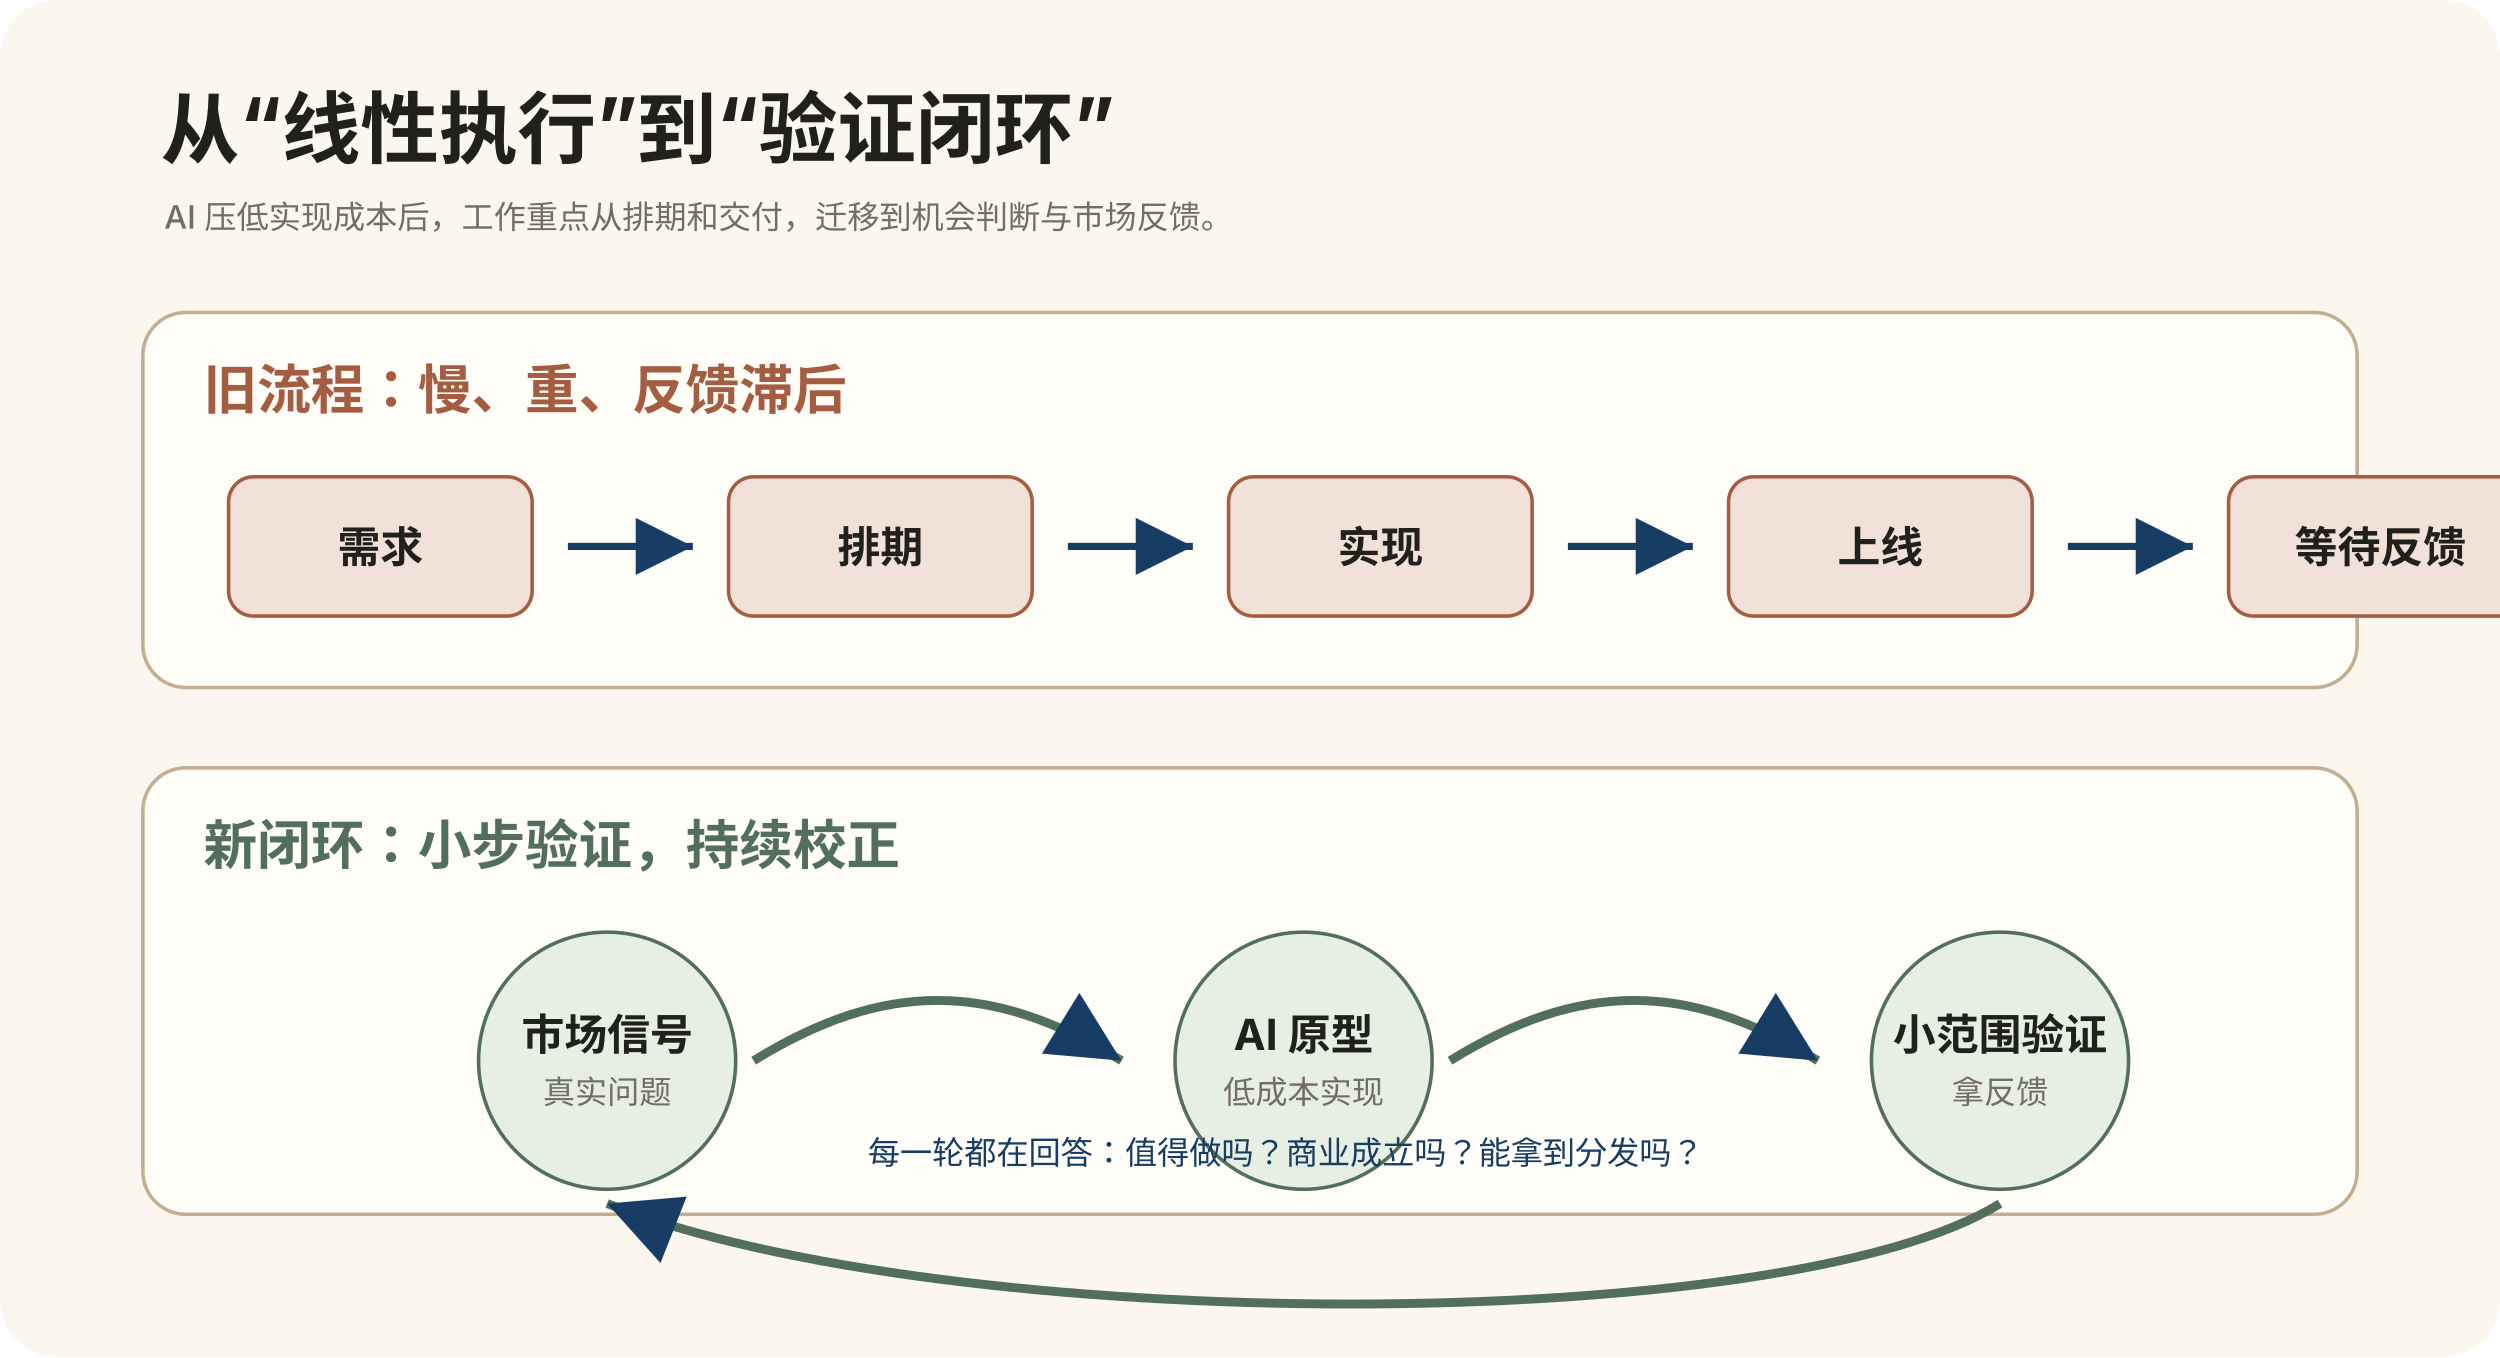
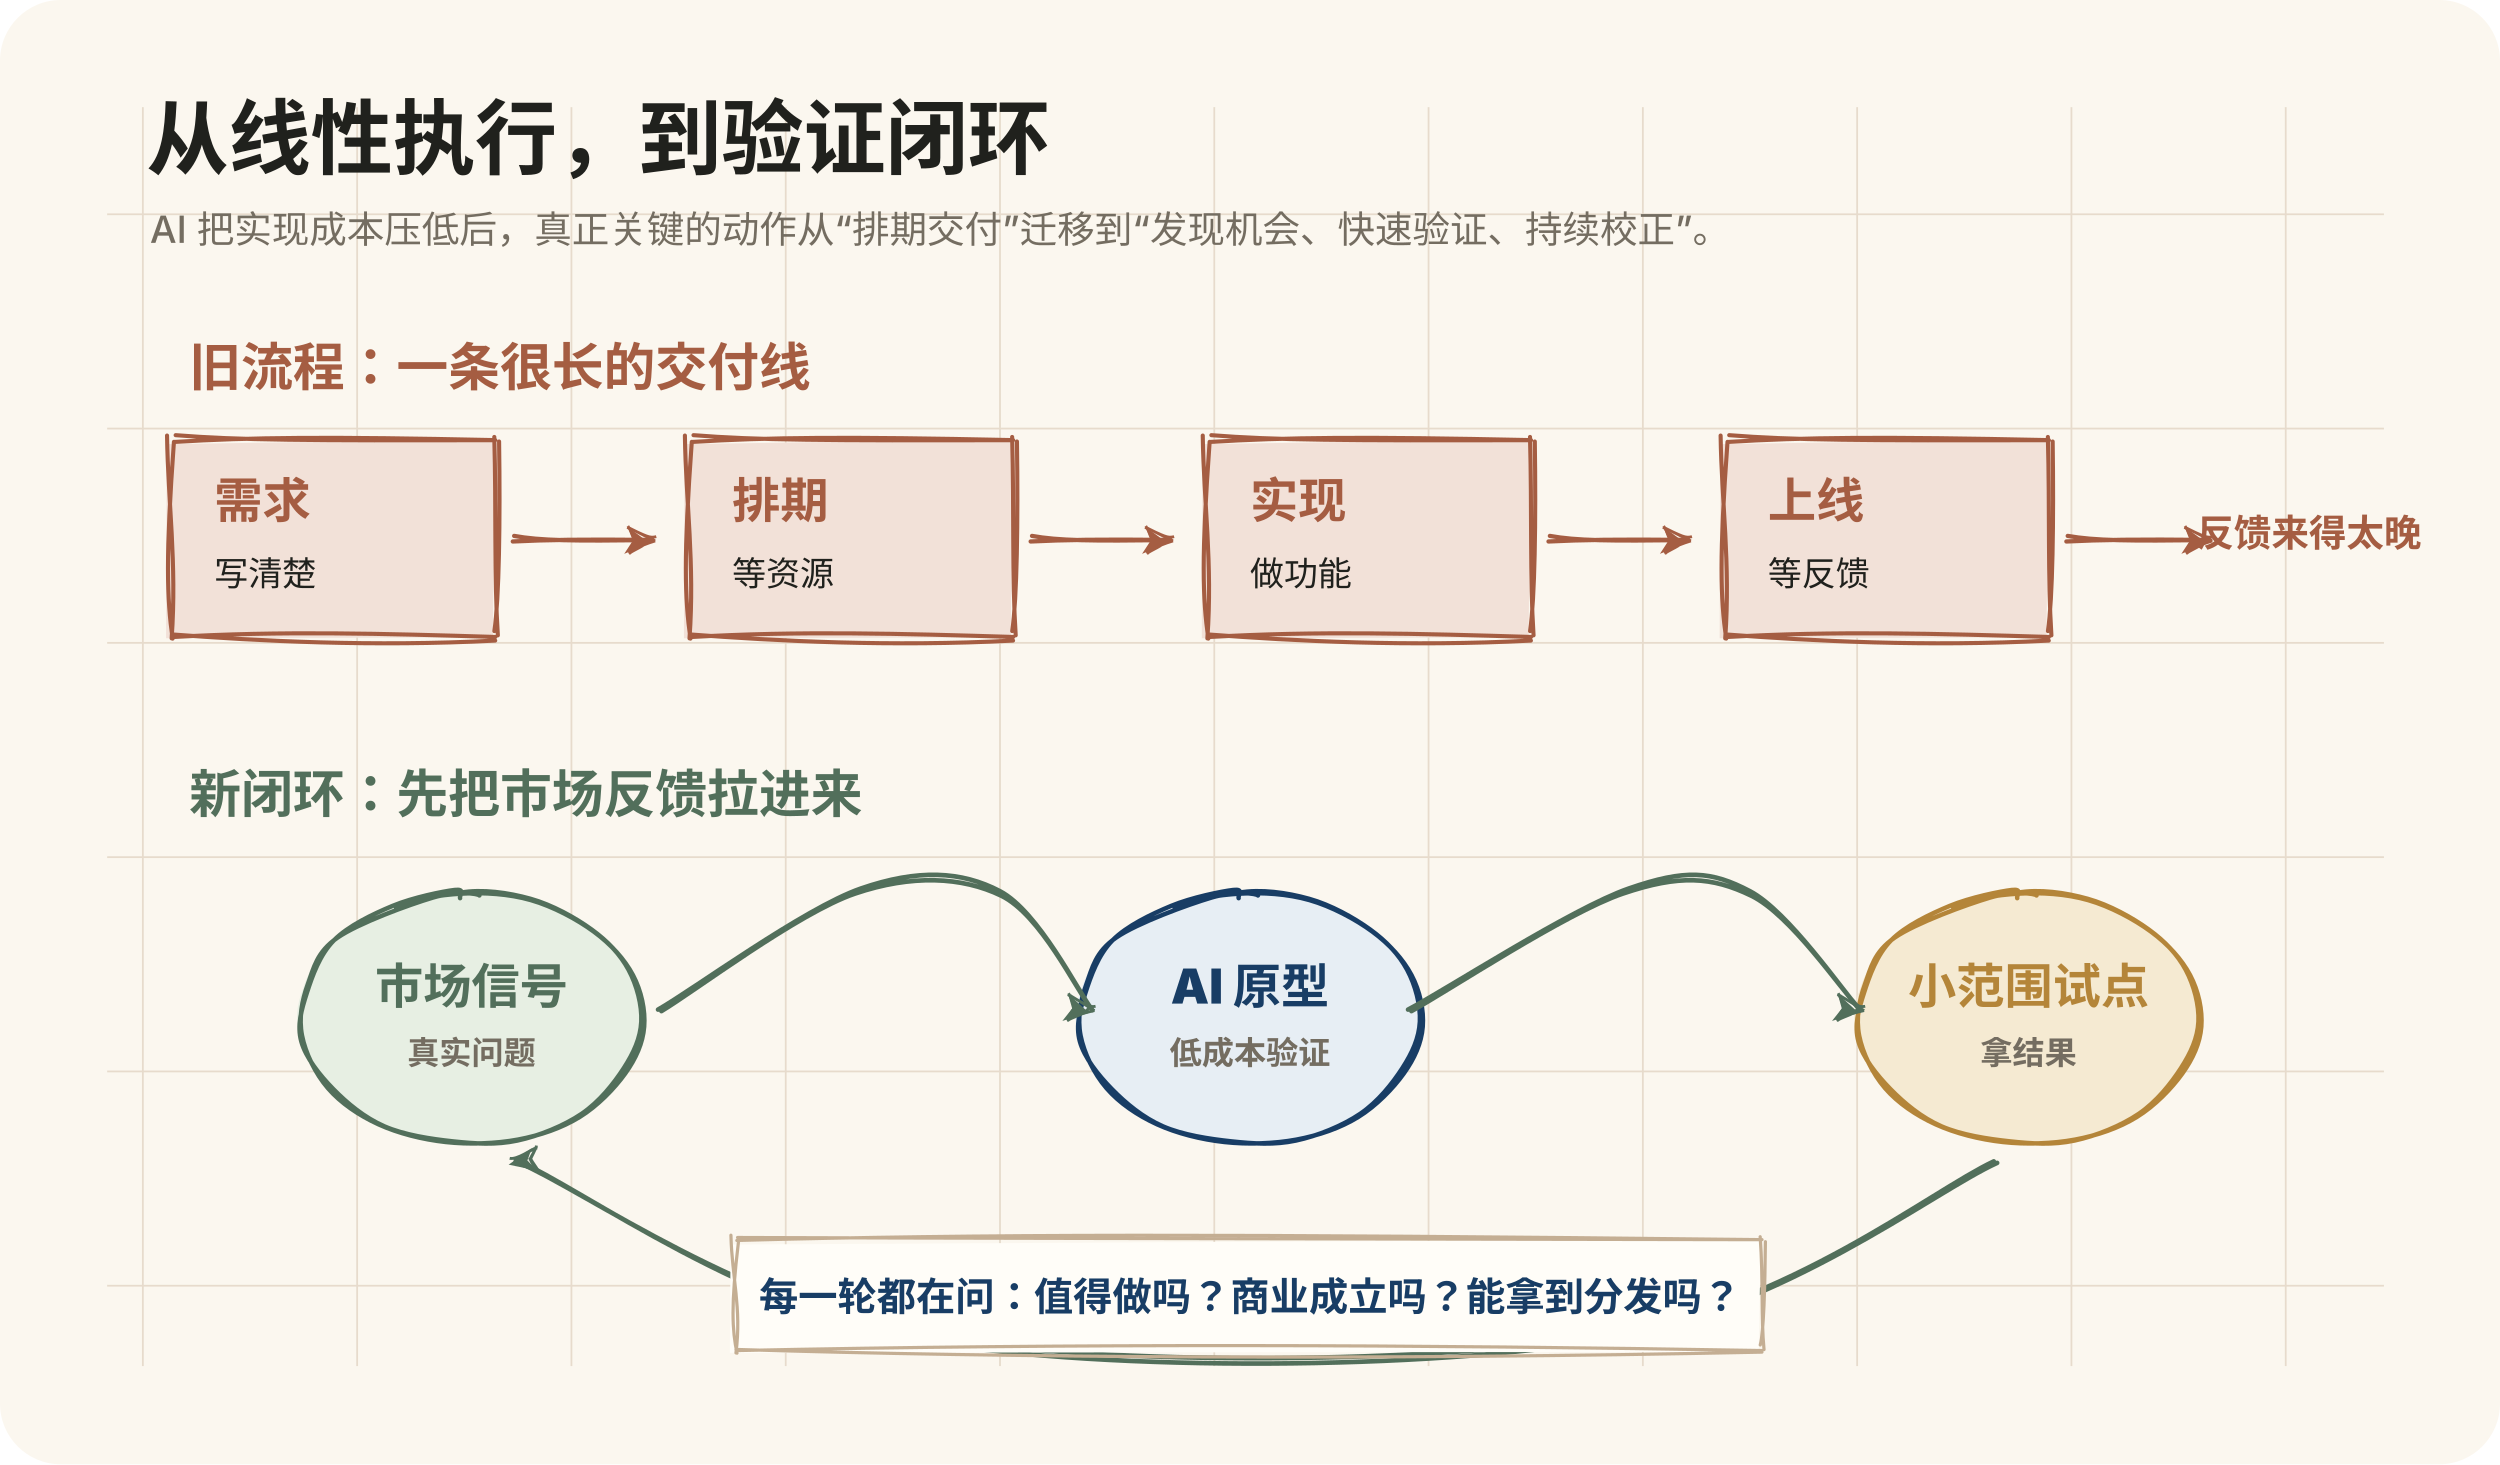
- <svg xmlns="http://www.w3.org/2000/svg" width="1400" height="760" viewBox="0 0 1400 760" role="img" aria-labelledby="title desc">
-   <defs>
-     <marker id="arrow" markerWidth="12" markerHeight="12" refX="10" refY="6" orient="auto">
-       <path d="M2 2l8 4-8 4z" fill="#183d65" />
-     </marker>
-     <style>
-       .bg { fill: #fbf7ef; }
-       .panel { fill: #fffdf8; stroke: #c4ae93; stroke-width: 2; }
-       .old { fill: #f2e1d8; stroke: #a55d42; stroke-width: 2; }
-       .new { fill: #e7efe3; stroke: #526f5b; stroke-width: 2; }
-       .blue { fill: #183d65; }
-       .ink { fill: #20211d; }
-       .muted { fill: #746d61; }
-       .clay { fill: #a55d42; }
-       .green { fill: #526f5b; }
-       .line { fill: none; stroke: #183d65; stroke-width: 4; marker-end: url(#arrow); }
-       .loop { fill: none; stroke: #526f5b; stroke-width: 5; marker-end: url(#arrow); }
-       .title { font: 700 44px -apple-system, BlinkMacSystemFont, "PingFang SC", "Microsoft YaHei", sans-serif; }
-       .h2 { font: 700 30px -apple-system, BlinkMacSystemFont, "PingFang SC", "Microsoft YaHei", sans-serif; }
-       .label { font: 700 24px -apple-system, BlinkMacSystemFont, "PingFang SC", "Microsoft YaHei", sans-serif; }
-       .small { font: 500 18px -apple-system, BlinkMacSystemFont, "PingFang SC", "Microsoft YaHei", sans-serif; }
-     </style>
-   </defs>
-   <rect class="bg" width="1400" height="760" rx="32" />
-   <text x="90" y="88" class="title ink">从“线性执行”到“验证闭环”</text>
-   <text x="92" y="128" class="small muted">AI 压低实现成本后，工作重点从排期和交付，迁移到机会判断与市场反馈。</text>
-   <g transform="translate(80 175)">
-     <rect width="1240" height="210" rx="24" class="panel" />
-     <text x="34" y="54" class="h2 clay">旧流程：慢、重、反馈滞后</text>
-     <g transform="translate(48 92)">
-       <rect width="170" height="78" rx="14" class="old" />
-       <text x="85" y="48" text-anchor="middle" class="label ink">需求</text>
-       <path class="line" d="M190 39h70" />
-       <rect x="280" width="170" height="78" rx="14" class="old" />
-       <text x="365" y="48" text-anchor="middle" class="label ink">排期</text>
-       <path class="line" d="M470 39h70" />
-       <rect x="560" width="170" height="78" rx="14" class="old" />
-       <text x="645" y="48" text-anchor="middle" class="label ink">实现</text>
-       <path class="line" d="M750 39h70" />
-       <rect x="840" width="170" height="78" rx="14" class="old" />
-       <text x="925" y="48" text-anchor="middle" class="label ink">上线</text>
-       <path class="line" d="M1030 39h70" />
-       <rect x="1120" width="170" height="78" rx="14" class="old" />
-       <text x="1205" y="48" text-anchor="middle" class="label ink">等待反馈</text>
-     </g>
+ <svg xmlns="http://www.w3.org/2000/svg" width="1400" height="820" viewBox="0 0 1400 820" role="img" aria-labelledby="title desc">
+   <rect width="1400" height="820" rx="34" fill="#fbf7ef" />
+   <g opacity="0.38">
+     <path d="M80 60V765" stroke="#c4ae93" stroke-width="1" />
+     <path d="M200 60V765" stroke="#c4ae93" stroke-width="1" />
+     <path d="M320 60V765" stroke="#c4ae93" stroke-width="1" />
+     <path d="M440 60V765" stroke="#c4ae93" stroke-width="1" />
+     <path d="M560 60V765" stroke="#c4ae93" stroke-width="1" />
+     <path d="M680 60V765" stroke="#c4ae93" stroke-width="1" />
+     <path d="M800 60V765" stroke="#c4ae93" stroke-width="1" />
+     <path d="M920 60V765" stroke="#c4ae93" stroke-width="1" />
+     <path d="M1040 60V765" stroke="#c4ae93" stroke-width="1" />
+     <path d="M1160 60V765" stroke="#c4ae93" stroke-width="1" />
+     <path d="M1280 60V765" stroke="#c4ae93" stroke-width="1" />
+     <path d="M60 120H1335" stroke="#c4ae93" stroke-width="1" />
+     <path d="M60 240H1335" stroke="#c4ae93" stroke-width="1" />
+     <path d="M60 360H1335" stroke="#c4ae93" stroke-width="1" />
+     <path d="M60 480H1335" stroke="#c4ae93" stroke-width="1" />
+     <path d="M60 600H1335" stroke="#c4ae93" stroke-width="1" />
+     <path d="M60 720H1335" stroke="#c4ae93" stroke-width="1" />
  </g>
-   <g transform="translate(80 430)">
-     <rect width="1240" height="250" rx="24" class="panel" />
-     <text x="34" y="54" class="h2 green">新闭环：小步验证，持续校正</text>
-     <g transform="translate(130 84)">
-       <circle cx="130" cy="80" r="72" class="new" />
-       <text x="130" y="74" text-anchor="middle" class="label ink">市场信号</text>
-       <text x="130" y="104" text-anchor="middle" class="small muted">真实问题</text>
-       <path class="loop" d="M212 80C285 35 345 35 418 80" />
-       <circle cx="520" cy="80" r="72" class="new" />
-       <text x="520" y="74" text-anchor="middle" class="label ink">AI 原型</text>
-       <text x="520" y="104" text-anchor="middle" class="small muted">低成本实现</text>
-       <path class="loop" d="M602 80C675 35 735 35 808 80" />
-       <circle cx="910" cy="80" r="72" class="new" />
-       <text x="910" y="74" text-anchor="middle" class="label ink">小范围验证</text>
-       <text x="910" y="104" text-anchor="middle" class="small muted">拿反馈</text>
-       <path class="loop" d="M910 160C790 235 320 235 130 160" />
-     </g>
-     <text x="640" y="222" text-anchor="middle" class="small blue">每一轮都在回答：值得做吗？商业成立吗？能拿到分发吗？</text>
+   <text x="82" y="94" fill="#20211d" text-anchor="start" font-size="46" font-weight="850" font-family="-apple-system, BlinkMacSystemFont, 'PingFang SC', 'Microsoft YaHei', sans-serif">从线性执行，到验证闭环</text>
+   <text x="84" y="136" fill="#746d61" text-anchor="start" font-size="21" font-weight="520" font-family="-apple-system, BlinkMacSystemFont, 'PingFang SC', 'Microsoft YaHei', sans-serif">AI 把实现成本压低后，真正关键的动作从“排期交付”迁移到“发现机会、快速验证、持续校正”。</text>
+   <text x="106" y="216" fill="#a55d42" text-anchor="start" font-size="29" font-weight="800" font-family="-apple-system, BlinkMacSystemFont, 'PingFang SC', 'Microsoft YaHei', sans-serif">旧流程：一条很长的交付线</text>
+   <g>
+     <path d="M93.354 248.702 L277.177 245.87 L276.005 356.948 L92.999 357.415" stroke="none" fill="#f2e1d8" stroke-linecap="round" stroke-linejoin="round" />
+     <path d="M98.359 243.695 C133.205 246.486, 171.852 246.771, 276.796 246.521 M97.427 247.502 C140.123 244.87, 183.061 244.43, 277.366 246.464 M279.491 247.248 C280.151 291.707, 279.503 335.575, 276.838 353.421 M276.803 244.693 C277.923 285.648, 276.7 324.013, 278.785 355.793 M277.308 358.726 C209.126 362.274, 144.89 359.009, 96.332 355.276 M277.377 356.691 C215.428 354.818, 157.292 353.191, 96.542 356.759 M96.121 357.491 C99.12 315.621, 94.076 281.188, 93.541 243.91 M96.656 357.618 C93.449 335.174, 92.733 311.842, 97.399 247.433" stroke="#a55d42" fill="none" stroke-width="2.3" stroke-linecap="round" stroke-linejoin="round" />
+     <text x="120" y="290" fill="#a55d42" text-anchor="start" font-size="27" font-weight="800" font-family="-apple-system, BlinkMacSystemFont, 'PingFang SC', 'Microsoft YaHei', sans-serif">需求</text>
+     <text x="120" y="328" fill="#20211d" text-anchor="start" font-size="19" font-weight="540" font-family="-apple-system, BlinkMacSystemFont, 'PingFang SC', 'Microsoft YaHei', sans-serif">写清楚</text>
  </g>
+   <path d="M287.93 300.114 C302.656 302.776, 320.49 303.01, 365.015 302.426 M287.167 303.229 C305.916 302.313, 324.862 301.953, 365.481 302.379" stroke="#a55d42" fill="none" stroke-width="2.4" stroke-linecap="round" />
+   <path d="M363.835 304.211 L351.326 294.894 L354.367 302.776 L349.545 310.157" stroke="none" fill="#a55d42" />
+   <path d="M367.511 300.524 C363.611 301.491, 362.242 300.274, 351.229 295.334 M366.914 302.962 C363.651 301.53, 360.486 299.605, 351.594 295.297 M352.492 295.412 C353.722 298.549, 355.079 301.524, 355.617 301.149 M351.605 294.569 C353.709 297.792, 354.715 300.129, 356.259 301.932 M355.772 302.899 C354.247 305.685, 353.925 307.215, 352.109 308.761 M355.794 302.228 C354.065 304.788, 353.662 306.597, 352.179 309.25 M352.078 309.955 C358.945 305.814, 360.684 306.279, 364.426 300.661 M352.42 310.036 C354.169 308.306, 356.532 306.143, 366.896 302.917" stroke="#a55d42" fill="none" stroke-width="1.6" />
+   <g>
+     <path d="M383.354 248.702 L567.177 245.87 L566.005 356.948 L382.999 357.415" stroke="none" fill="#f2e1d8" stroke-linecap="round" stroke-linejoin="round" />
+     <path d="M388.359 243.695 C423.205 246.486, 461.852 246.771, 566.796 246.521 M387.427 247.502 C430.123 244.87, 473.061 244.43, 567.366 246.464 M569.491 247.248 C570.151 291.707, 569.503 335.575, 566.838 353.421 M566.803 244.693 C567.923 285.648, 566.7 324.013, 568.785 355.793 M567.308 358.726 C499.126 362.274, 434.89 359.009, 386.332 355.276 M567.377 356.691 C505.428 354.818, 447.292 353.191, 386.542 356.759 M386.121 357.491 C389.12 315.621, 384.076 281.188, 383.541 243.91 M386.656 357.618 C383.449 335.174, 382.733 311.842, 387.399 247.433" stroke="#a55d42" fill="none" stroke-width="2.3" stroke-linecap="round" stroke-linejoin="round" />
+     <text x="410" y="290" fill="#a55d42" text-anchor="start" font-size="27" font-weight="800" font-family="-apple-system, BlinkMacSystemFont, 'PingFang SC', 'Microsoft YaHei', sans-serif">排期</text>
+     <text x="410" y="328" fill="#20211d" text-anchor="start" font-size="19" font-weight="540" font-family="-apple-system, BlinkMacSystemFont, 'PingFang SC', 'Microsoft YaHei', sans-serif">等资源</text>
+   </g>
+   <path d="M577.93 300.114 C592.656 302.776, 610.49 303.01, 655.015 302.426 M577.167 303.229 C595.916 302.313, 614.862 301.953, 655.481 302.379" stroke="#a55d42" fill="none" stroke-width="2.4" stroke-linecap="round" />
+   <path d="M653.835 304.211 L641.326 294.894 L644.367 302.776 L639.545 310.157" stroke="none" fill="#a55d42" />
+   <path d="M657.511 300.524 C653.611 301.491, 652.242 300.274, 641.229 295.334 M656.914 302.962 C653.651 301.53, 650.486 299.605, 641.594 295.297 M642.492 295.412 C643.722 298.549, 645.079 301.524, 645.617 301.149 M641.605 294.569 C643.709 297.792, 644.715 300.129, 646.259 301.932 M645.772 302.899 C644.247 305.685, 643.925 307.215, 642.109 308.761 M645.794 302.228 C644.065 304.788, 643.662 306.597, 642.179 309.25 M642.078 309.955 C648.945 305.814, 650.684 306.279, 654.426 300.661 M642.42 310.036 C644.169 308.306, 646.532 306.143, 656.896 302.917" stroke="#a55d42" fill="none" stroke-width="1.6" />
+   <g>
+     <path d="M673.354 248.702 L857.177 245.87 L856.005 356.948 L672.999 357.415" stroke="none" fill="#f2e1d8" stroke-linecap="round" stroke-linejoin="round" />
+     <path d="M678.359 243.695 C713.205 246.486, 751.852 246.771, 856.796 246.521 M677.427 247.502 C720.123 244.87, 763.061 244.43, 857.366 246.464 M859.491 247.248 C860.151 291.707, 859.503 335.575, 856.838 353.421 M856.803 244.693 C857.923 285.648, 856.7 324.013, 858.785 355.793 M857.308 358.726 C789.126 362.274, 724.89 359.009, 676.332 355.276 M857.377 356.691 C795.428 354.818, 737.292 353.191, 676.542 356.759 M676.121 357.491 C679.12 315.621, 674.076 281.188, 673.541 243.91 M676.656 357.618 C673.449 335.174, 672.733 311.842, 677.399 247.433" stroke="#a55d42" fill="none" stroke-width="2.3" stroke-linecap="round" stroke-linejoin="round" />
+     <text x="700" y="290" fill="#a55d42" text-anchor="start" font-size="27" font-weight="800" font-family="-apple-system, BlinkMacSystemFont, 'PingFang SC', 'Microsoft YaHei', sans-serif">实现</text>
+     <text x="700" y="328" fill="#20211d" text-anchor="start" font-size="19" font-weight="540" font-family="-apple-system, BlinkMacSystemFont, 'PingFang SC', 'Microsoft YaHei', sans-serif">做功能</text>
+   </g>
+   <path d="M867.93 300.114 C882.656 302.776, 900.49 303.01, 945.015 302.426 M867.167 303.229 C885.916 302.313, 904.862 301.953, 945.481 302.379" stroke="#a55d42" fill="none" stroke-width="2.4" stroke-linecap="round" />
+   <path d="M943.835 304.211 L931.326 294.894 L934.367 302.776 L929.545 310.157" stroke="none" fill="#a55d42" />
+   <path d="M947.511 300.524 C943.611 301.491, 942.242 300.274, 931.229 295.334 M946.914 302.962 C943.651 301.53, 940.486 299.605, 931.594 295.297 M932.492 295.412 C933.722 298.549, 935.079 301.524, 935.617 301.149 M931.605 294.569 C933.709 297.792, 934.715 300.129, 936.259 301.932 M935.772 302.899 C934.247 305.685, 933.925 307.215, 932.109 308.761 M935.794 302.228 C934.065 304.788, 933.662 306.597, 932.179 309.25 M932.078 309.955 C938.945 305.814, 940.684 306.279, 944.426 300.661 M932.42 310.036 C934.169 308.306, 936.532 306.143, 946.896 302.917" stroke="#a55d42" fill="none" stroke-width="1.6" />
+   <g>
+     <path d="M963.354 248.702 L1147.177 245.87 L1146.005 356.948 L962.999 357.415" stroke="none" fill="#f2e1d8" stroke-linecap="round" stroke-linejoin="round" />
+     <path d="M968.359 243.695 C1003.205 246.486, 1041.852 246.771, 1146.796 246.521 M967.427 247.502 C1010.123 244.87, 1053.061 244.43, 1147.366 246.464 M1149.491 247.248 C1150.151 291.707, 1149.503 335.575, 1146.838 353.421 M1146.803 244.693 C1147.923 285.648, 1146.7 324.013, 1148.785 355.793 M1147.308 358.726 C1079.126 362.274, 1014.89 359.009, 966.332 355.276 M1147.377 356.691 C1085.428 354.818, 1027.292 353.191, 966.542 356.759 M966.121 357.491 C969.12 315.621, 964.076 281.188, 963.541 243.91 M966.656 357.618 C963.449 335.174, 962.733 311.842, 967.399 247.433" stroke="#a55d42" fill="none" stroke-width="2.3" stroke-linecap="round" stroke-linejoin="round" />
+     <text x="990" y="290" fill="#a55d42" text-anchor="start" font-size="27" font-weight="800" font-family="-apple-system, BlinkMacSystemFont, 'PingFang SC', 'Microsoft YaHei', sans-serif">上线</text>
+     <text x="990" y="328" fill="#20211d" text-anchor="start" font-size="19" font-weight="540" font-family="-apple-system, BlinkMacSystemFont, 'PingFang SC', 'Microsoft YaHei', sans-serif">等反馈</text>
+   </g>
+   <path d="M1157.93 300.114 C1173.056 302.769, 1191.29 303.003, 1237.015 302.426 M1157.167 303.229 C1176.385 302.289, 1195.802 301.929, 1237.481 302.379" stroke="#a55d42" fill="none" stroke-width="2.4" stroke-linecap="round" />
+   <path d="M1235.835 304.211 L1223.326 294.894 L1226.367 302.776 L1221.545 310.157" stroke="none" fill="#a55d42" />
+   <path d="M1239.511 300.524 C1235.611 301.491, 1234.242 300.274, 1223.229 295.334 M1238.914 302.962 C1235.651 301.53, 1232.486 299.605, 1223.594 295.297 M1224.492 295.412 C1225.722 298.549, 1227.079 301.524, 1227.617 301.149 M1223.605 294.569 C1225.709 297.792, 1226.715 300.129, 1228.259 301.932 M1227.772 302.899 C1226.247 305.685, 1225.925 307.215, 1224.109 308.761 M1227.794 302.228 C1226.065 304.788, 1225.662 306.597, 1224.179 309.25 M1224.078 309.955 C1230.945 305.814, 1232.684 306.279, 1236.426 300.661 M1224.42 310.036 C1226.169 308.306, 1228.532 306.143, 1238.896 302.917" stroke="#a55d42" fill="none" stroke-width="1.6" />
+   <text x="1230" y="306" fill="#a55d42" text-anchor="start" font-size="21" font-weight="750" font-family="-apple-system, BlinkMacSystemFont, 'PingFang SC', 'Microsoft YaHei', sans-serif">反馈来得太晚</text>
+   <text x="106" y="455" fill="#526f5b" text-anchor="start" font-size="29" font-weight="800" font-family="-apple-system, BlinkMacSystemFont, 'PingFang SC', 'Microsoft YaHei', sans-serif">新闭环：先把市场反馈拉进来</text>
+   <path d="M207.131 513.396 C216.192 506.839, 230.57 503.833, 242.972 501.683 C255.375 499.534, 268.93 498.904, 281.548 500.5 C294.166 502.096, 307.91 505.809, 318.681 511.26 C329.452 516.711, 339.646 524.72, 346.175 533.206 C352.704 541.693, 356.106 552.54, 357.854 562.179 C359.602 571.818, 360.355 582.348, 356.661 591.039 C352.967 599.73, 344.137 607.114, 335.688 614.327 C327.24 621.539, 317.626 630.267, 305.969 634.314 C294.312 638.362, 278.839 638.401, 265.745 638.611 C252.65 638.821, 239.317 639.034, 227.404 635.576 C215.491 632.118, 203.201 624.718, 194.267 617.863 C185.333 611.008, 178.165 603.378, 173.799 594.445 C169.432 585.511, 167.132 573.857, 168.07 564.261 C169.008 554.664, 170.36 546.439, 179.424 536.866 C188.488 527.294, 212.796 512.447, 222.454 506.826 C232.113 501.206, 236.918 501.96, 237.375 503.145 M218.859 507.522 C229.637 502.13, 246.884 499.898, 259.965 499.6 C273.046 499.302, 285.776 502.352, 297.343 505.732 C308.909 509.113, 320.043 513.218, 329.364 519.886 C338.685 526.553, 348.538 537.027, 353.269 545.738 C358 554.45, 358.359 563.188, 357.749 572.153 C357.14 581.119, 355.02 590.928, 349.611 599.532 C344.203 608.136, 335.483 617.29, 325.298 623.778 C315.113 630.267, 301.2 635.95, 288.499 638.464 C275.798 640.978, 261.902 640.653, 249.092 638.864 C236.282 637.075, 222.147 633.117, 211.639 627.732 C201.131 622.347, 193.335 614.406, 186.044 606.555 C178.752 598.703, 170.616 589.436, 167.889 580.624 C165.162 571.811, 166.042 563.052, 169.681 553.677 C173.321 544.302, 181.345 531.816, 189.726 524.373 C198.107 516.929, 214.435 511.324, 219.967 509.019 C225.5 506.713, 221.901 509.616, 222.92 510.54" stroke="none" fill="#e7efe3" stroke-linecap="round" stroke-linejoin="round" />
+   <path d="M221.818 508.402 C231.988 503.311, 245.885 501.154, 258.473 500.431 C271.061 499.708, 284.994 500.513, 297.345 504.064 C309.696 507.615, 323.059 514.739, 332.577 521.739 C342.095 528.738, 349.76 537.198, 354.454 546.061 C359.147 554.924, 361.464 565.729, 360.739 574.916 C360.014 584.104, 356.135 592.747, 350.105 601.185 C344.075 609.622, 334.573 619.375, 324.558 625.54 C314.543 631.706, 302.492 635.847, 290.014 638.179 C277.536 640.511, 262.687 640.954, 249.689 639.533 C236.692 638.112, 223.034 634.676, 212.027 629.653 C201.02 624.63, 190.799 617.688, 183.648 609.396 C176.497 601.104, 171.002 589.597, 169.122 579.9 C167.243 570.203, 169.054 560.351, 172.371 551.212 C175.687 542.072, 177.341 533.158, 189.021 525.063 C200.701 516.967, 229.214 506.571, 242.451 502.638 C255.689 498.705, 267.86 500.371, 268.447 501.466 M257.71 499.946 C269.889 497.719, 284.773 499.887, 297.034 503.316 C309.295 506.745, 322.117 513.894, 331.276 520.52 C340.434 527.146, 347.342 534.473, 351.982 543.072 C356.623 551.671, 359.57 562.928, 359.121 572.116 C358.672 581.304, 354.852 589.602, 349.29 598.201 C343.728 606.8, 335.675 616.958, 325.751 623.709 C315.827 630.46, 301.765 636.131, 289.744 638.707 C277.723 641.283, 266.048 640.494, 253.626 639.165 C241.205 637.836, 226.376 635.612, 215.216 630.734 C204.056 625.855, 194.415 617.812, 186.667 609.893 C178.919 601.975, 171.2 592.208, 168.728 583.224 C166.257 574.24, 168.794 565.429, 171.838 555.99 C174.883 546.552, 178.986 534.711, 186.995 526.593 C195.003 518.476, 208.614 511.986, 219.888 507.283 C231.163 502.58, 248.349 499.091, 254.641 498.375 C260.933 497.658, 257.157 501.16, 257.64 502.984" stroke="#526f5b" fill="none" stroke-width="2.5" stroke-linecap="round" stroke-linejoin="round" />
+   <text x="264" y="562" fill="#526f5b" text-anchor="middle" font-size="27" font-weight="850" font-family="-apple-system, BlinkMacSystemFont, 'PingFang SC', 'Microsoft YaHei', sans-serif">市场信号</text>
+   <text x="264" y="596" fill="#746d61" text-anchor="middle" font-size="18" font-weight="560" font-family="-apple-system, BlinkMacSystemFont, 'PingFang SC', 'Microsoft YaHei', sans-serif">真实问题</text>
+   <path d="M643.131 513.396 C652.192 506.839, 666.57 503.833, 678.972 501.683 C691.375 499.534, 704.93 498.904, 717.548 500.5 C730.166 502.096, 743.91 505.809, 754.681 511.26 C765.452 516.711, 775.646 524.72, 782.175 533.206 C788.704 541.693, 792.106 552.54, 793.854 562.179 C795.602 571.818, 796.355 582.348, 792.661 591.039 C788.967 599.73, 780.137 607.114, 771.688 614.327 C763.24 621.539, 753.626 630.267, 741.969 634.314 C730.312 638.362, 714.839 638.401, 701.745 638.611 C688.65 638.821, 675.317 639.034, 663.404 635.576 C651.491 632.118, 639.201 624.718, 630.267 617.863 C621.333 611.008, 614.165 603.378, 609.799 594.445 C605.432 585.511, 603.132 573.857, 604.07 564.261 C605.008 554.664, 606.36 546.439, 615.424 536.866 C624.488 527.294, 648.796 512.447, 658.454 506.826 C668.113 501.206, 672.918 501.96, 673.375 503.145 M654.859 507.522 C665.637 502.13, 682.884 499.898, 695.965 499.6 C709.046 499.302, 721.776 502.352, 733.343 505.732 C744.909 509.113, 756.043 513.218, 765.364 519.886 C774.685 526.553, 784.538 537.027, 789.269 545.738 C794 554.45, 794.359 563.188, 793.749 572.153 C793.14 581.119, 791.02 590.928, 785.611 599.532 C780.203 608.136, 771.483 617.29, 761.298 623.778 C751.113 630.267, 737.2 635.95, 724.499 638.464 C711.798 640.978, 697.902 640.653, 685.092 638.864 C672.282 637.075, 658.147 633.117, 647.639 627.732 C637.131 622.347, 629.335 614.406, 622.044 606.555 C614.752 598.703, 606.616 589.436, 603.889 580.624 C601.162 571.811, 602.042 563.052, 605.681 553.677 C609.321 544.302, 617.345 531.816, 625.726 524.373 C634.107 516.929, 650.435 511.324, 655.967 509.019 C661.5 506.713, 657.901 509.616, 658.92 510.54" stroke="none" fill="#e7eef4" stroke-linecap="round" stroke-linejoin="round" />
+   <path d="M657.818 508.402 C667.988 503.311, 681.885 501.154, 694.473 500.431 C707.061 499.708, 720.994 500.513, 733.345 504.064 C745.696 507.615, 759.059 514.739, 768.577 521.739 C778.095 528.738, 785.76 537.198, 790.454 546.061 C795.147 554.924, 797.464 565.729, 796.739 574.916 C796.014 584.104, 792.135 592.747, 786.105 601.185 C780.075 609.622, 770.573 619.375, 760.558 625.54 C750.543 631.706, 738.492 635.847, 726.014 638.179 C713.536 640.511, 698.687 640.954, 685.689 639.533 C672.692 638.112, 659.034 634.676, 648.027 629.653 C637.02 624.63, 626.799 617.688, 619.648 609.396 C612.497 601.104, 607.002 589.597, 605.122 579.9 C603.243 570.203, 605.054 560.351, 608.371 551.212 C611.687 542.072, 613.341 533.158, 625.021 525.063 C636.701 516.967, 665.214 506.571, 678.451 502.638 C691.689 498.705, 703.86 500.371, 704.447 501.466 M693.71 499.946 C705.889 497.719, 720.773 499.887, 733.034 503.316 C745.295 506.745, 758.117 513.894, 767.276 520.52 C776.434 527.146, 783.342 534.473, 787.982 543.072 C792.623 551.671, 795.57 562.928, 795.121 572.116 C794.672 581.304, 790.852 589.602, 785.29 598.201 C779.728 606.8, 771.675 616.958, 761.751 623.709 C751.827 630.46, 737.765 636.131, 725.744 638.707 C713.723 641.283, 702.048 640.494, 689.626 639.165 C677.205 637.836, 662.376 635.612, 651.216 630.734 C640.056 625.855, 630.415 617.812, 622.667 609.893 C614.919 601.975, 607.2 592.208, 604.728 583.224 C602.257 574.24, 604.794 565.429, 607.838 555.99 C610.883 546.552, 614.986 534.711, 622.995 526.593 C631.003 518.476, 644.614 511.986, 655.888 507.283 C667.163 502.58, 684.349 499.091, 690.641 498.375 C696.933 497.658, 693.157 501.16, 693.64 502.984" stroke="#183d65" fill="none" stroke-width="2.5" stroke-linecap="round" stroke-linejoin="round" />
+   <text x="700" y="562" fill="#183d65" text-anchor="middle" font-size="27" font-weight="850" font-family="-apple-system, BlinkMacSystemFont, 'PingFang SC', 'Microsoft YaHei', sans-serif">AI 原型</text>
+   <text x="700" y="596" fill="#746d61" text-anchor="middle" font-size="18" font-weight="560" font-family="-apple-system, BlinkMacSystemFont, 'PingFang SC', 'Microsoft YaHei', sans-serif">低成本验证</text>
+   <path d="M1079.131 513.396 C1088.192 506.839, 1102.57 503.833, 1114.972 501.683 C1127.375 499.534, 1140.93 498.904, 1153.548 500.5 C1166.166 502.096, 1179.91 505.809, 1190.681 511.26 C1201.452 516.711, 1211.646 524.72, 1218.175 533.206 C1224.704 541.693, 1228.106 552.54, 1229.854 562.179 C1231.602 571.818, 1232.355 582.348, 1228.661 591.039 C1224.967 599.73, 1216.137 607.114, 1207.688 614.327 C1199.24 621.539, 1189.626 630.267, 1177.969 634.314 C1166.312 638.362, 1150.839 638.401, 1137.745 638.611 C1124.65 638.821, 1111.317 639.034, 1099.404 635.576 C1087.491 632.118, 1075.201 624.718, 1066.267 617.863 C1057.333 611.008, 1050.165 603.378, 1045.799 594.445 C1041.432 585.511, 1039.132 573.857, 1040.07 564.261 C1041.008 554.664, 1042.36 546.439, 1051.424 536.866 C1060.488 527.294, 1084.796 512.447, 1094.454 506.826 C1104.113 501.206, 1108.918 501.96, 1109.375 503.145 M1090.859 507.522 C1101.637 502.13, 1118.884 499.898, 1131.965 499.6 C1145.046 499.302, 1157.776 502.352, 1169.343 505.732 C1180.909 509.113, 1192.043 513.218, 1201.364 519.886 C1210.685 526.553, 1220.538 537.027, 1225.269 545.738 C1230 554.45, 1230.359 563.188, 1229.749 572.153 C1229.14 581.119, 1227.02 590.928, 1221.611 599.532 C1216.203 608.136, 1207.483 617.29, 1197.298 623.778 C1187.113 630.267, 1173.2 635.95, 1160.499 638.464 C1147.798 640.978, 1133.902 640.653, 1121.092 638.864 C1108.282 637.075, 1094.147 633.117, 1083.639 627.732 C1073.131 622.347, 1065.335 614.406, 1058.044 606.555 C1050.752 598.703, 1042.616 589.436, 1039.889 580.624 C1037.162 571.811, 1038.042 563.052, 1041.681 553.677 C1045.321 544.302, 1053.345 531.816, 1061.726 524.373 C1070.107 516.929, 1086.435 511.324, 1091.967 509.019 C1097.5 506.713, 1093.901 509.616, 1094.92 510.54" stroke="none" fill="#f5ead2" stroke-linecap="round" stroke-linejoin="round" />
+   <path d="M1093.818 508.402 C1103.988 503.311, 1117.885 501.154, 1130.473 500.431 C1143.061 499.708, 1156.994 500.513, 1169.345 504.064 C1181.696 507.615, 1195.059 514.739, 1204.577 521.739 C1214.095 528.738, 1221.76 537.198, 1226.454 546.061 C1231.147 554.924, 1233.464 565.729, 1232.739 574.916 C1232.014 584.104, 1228.135 592.747, 1222.105 601.185 C1216.075 609.622, 1206.573 619.375, 1196.558 625.54 C1186.543 631.706, 1174.492 635.847, 1162.014 638.179 C1149.536 640.511, 1134.687 640.954, 1121.689 639.533 C1108.692 638.112, 1095.034 634.676, 1084.027 629.653 C1073.02 624.63, 1062.799 617.688, 1055.648 609.396 C1048.497 601.104, 1043.002 589.597, 1041.122 579.9 C1039.243 570.203, 1041.054 560.351, 1044.371 551.212 C1047.687 542.072, 1049.341 533.158, 1061.021 525.063 C1072.701 516.967, 1101.214 506.571, 1114.451 502.638 C1127.689 498.705, 1139.86 500.371, 1140.447 501.466 M1129.71 499.946 C1141.889 497.719, 1156.773 499.887, 1169.034 503.316 C1181.295 506.745, 1194.117 513.894, 1203.276 520.52 C1212.434 527.146, 1219.342 534.473, 1223.982 543.072 C1228.623 551.671, 1231.57 562.928, 1231.121 572.116 C1230.672 581.304, 1226.852 589.602, 1221.29 598.201 C1215.728 606.8, 1207.675 616.958, 1197.751 623.709 C1187.827 630.46, 1173.765 636.131, 1161.744 638.707 C1149.723 641.283, 1138.048 640.494, 1125.626 639.165 C1113.205 637.836, 1098.376 635.612, 1087.216 630.734 C1076.056 625.855, 1066.415 617.812, 1058.667 609.893 C1050.919 601.975, 1043.2 592.208, 1040.728 583.224 C1038.257 574.24, 1040.794 565.429, 1043.838 555.99 C1046.883 546.552, 1050.986 534.711, 1058.995 526.593 C1067.003 518.476, 1080.614 511.986, 1091.888 507.283 C1103.163 502.58, 1120.349 499.091, 1126.641 498.375 C1132.933 497.658, 1129.157 501.16, 1129.64 502.984" stroke="#b48539" fill="none" stroke-width="2.5" stroke-linecap="round" stroke-linejoin="round" />
+   <text x="1136" y="562" fill="#b48539" text-anchor="middle" font-size="27" font-weight="850" font-family="-apple-system, BlinkMacSystemFont, 'PingFang SC', 'Microsoft YaHei', sans-serif">小范围试点</text>
+   <text x="1136" y="596" fill="#746d61" text-anchor="middle" font-size="18" font-weight="560" font-family="-apple-system, BlinkMacSystemFont, 'PingFang SC', 'Microsoft YaHei', sans-serif">拿结果</text>
+   <path d="M370.393 566.226 C388.812 555.213, 447.087 511.189, 478.802 500.414 C510.517 489.639, 538.677 490.916, 560.681 501.576 C582.686 512.236, 602.565 553.99, 610.83 564.375 M368.508 565.377 C387.622 554.562, 450.151 508.642, 482.057 497.588 C513.963 486.533, 538.35 487.713, 559.945 499.053 C581.54 510.392, 603.566 554.827, 611.626 565.626" stroke="#526f5b" fill="none" stroke-width="2.6" stroke-linecap="round" />
+   <path d="M609.835 567.211 L598.095 556.531 L600.417 564.778 L594.916 571.725" stroke="none" fill="#526f5b" />
+   <path d="M613.511 563.524 C609.745 564.216, 608.531 562.726, 597.998 556.971 M612.914 565.962 C609.843 564.201, 606.858 561.955, 598.363 556.934 M599.261 557.049 C600.214 560.335, 601.288 563.454, 601.667 563.151 M598.374 556.206 C600.221 559.552, 600.974 562.017, 602.309 563.933 M601.822 564.901 C600.038 567.535, 599.464 568.903, 597.481 570.329 M601.844 564.23 C599.892 566.636, 599.261 568.299, 597.55 570.818 M597.449 571.522 C604.539 567.897, 606.501 568.871, 610.426 563.661 M597.791 571.603 C599.685 570.155, 602.174 568.282, 612.896 565.917" stroke="#526f5b" fill="none" stroke-width="1.6" />
+   <path d="M790.393 566.226 C810.479 555.213, 877.087 511.189, 908.802 500.414 C940.517 489.639, 958.677 490.916, 980.681 501.576 C1002.686 512.236, 1030.898 553.99, 1040.83 564.375 M788.508 565.377 C809.288 554.562, 880.151 508.642, 912.057 497.588 C943.963 486.533, 958.35 487.713, 979.945 499.053 C1001.54 510.392, 1031.899 554.827, 1041.626 565.626" stroke="#526f5b" fill="none" stroke-width="2.6" stroke-linecap="round" />
+   <path d="M1040.835 567.211 L1029.095 556.531 L1031.417 564.778 L1025.916 571.725" stroke="none" fill="#526f5b" />
+   <path d="M1044.511 563.524 C1040.745 564.216, 1039.531 562.726, 1028.998 556.971 M1043.914 565.962 C1040.843 564.201, 1037.858 561.955, 1029.363 556.934 M1030.261 557.049 C1031.214 560.335, 1032.288 563.454, 1032.667 563.151 M1029.374 556.206 C1031.221 559.552, 1031.974 562.017, 1033.309 563.933 M1032.822 564.901 C1031.038 567.535, 1030.464 568.903, 1028.481 570.329 M1032.844 564.23 C1030.892 566.636, 1030.261 568.299, 1028.55 570.818 M1028.449 571.522 C1035.539 567.897, 1037.501 568.871, 1041.426 563.661 M1028.791 571.603 C1030.685 570.155, 1033.174 568.282, 1043.896 565.917" stroke="#526f5b" fill="none" stroke-width="1.6" />
+   <path d="M1118.393 651.226 C1082.146 667.713, 998.421 733.689, 898.802 750.414 C799.184 767.139, 622.343 768.416, 520.681 751.576 C419.019 734.736, 327.565 666.49, 288.83 649.375 M1116.508 650.377 C1080.955 667.062, 1001.484 731.142, 902.057 747.588 C802.63 764.033, 622.017 765.213, 519.945 749.053 C417.873 732.892, 328.566 667.327, 289.626 650.626" stroke="#526f5b" fill="none" stroke-width="2.6" stroke-linecap="round" />
+   <path d="M284.835 652.211 L300.908 655.584 L295.325 649.861 L297.846 642.906" stroke="none" fill="#526f5b" />
+   <path d="M288.511 648.524 C290.507 651.924, 294.857 653.245, 300.811 656.024 M287.914 650.962 C291.259 652.164, 294.807 653.219, 301.176 655.987 M302.073 656.102 C299.716 653.97, 297.687 651.605, 296.575 648.235 M301.187 655.259 C300.37 653.619, 298.338 651.162, 297.217 649.017 M296.73 649.984 C297.737 647.327, 300.15 643.518, 300.41 641.51 M296.753 649.313 C297.624 647.158, 299.681 644.164, 300.48 641.999 M300.379 642.704 C297.552 643.671, 289.602 649.549, 285.426 648.661 M300.721 642.785 C297.161 644.393, 294.024 645.303, 287.896 650.917" stroke="#526f5b" fill="none" stroke-width="1.6" />
+   <path d="M409.114 696.948 L986.102 693.858 L984.823 757.035 L408.726 757.543" stroke="none" fill="#fffdf8" stroke-linecap="round" stroke-linejoin="round" />
+   <path d="M413.03 692.994 C527.376 693.434, 643.381 693.558, 986.475 694.227 M412.623 694.656 C547.651 690.964, 682.786 690.772, 986.723 694.202 M988.627 695.361 C988.392 721.096, 987.684 746.185, 985.733 753.187 M985.694 692.574 C987.473 716.816, 986.139 738.233, 987.856 755.774 M986.698 757.19 C772.393 761.732, 559.809 760.308, 412.145 755.684 M986.728 756.302 C793.657 752.968, 602.25 752.258, 412.236 756.331 M412.132 757.627 C415.386 732.534, 409.884 715.556, 409.318 691.72 M412.716 757.765 C410.012 744.963, 409.232 731.193, 413.527 695.563" stroke="#c4ae93" fill="none" stroke-width="1.8" stroke-linecap="round" stroke-linejoin="round" />
+   <text x="700" y="734" fill="#183d65" text-anchor="middle" font-size="22" font-weight="760" font-family="-apple-system, BlinkMacSystemFont, 'PingFang SC', 'Microsoft YaHei', sans-serif">每一轮都在问：值得做吗？商业成立吗？能拿到分发吗？</text>
</svg>
